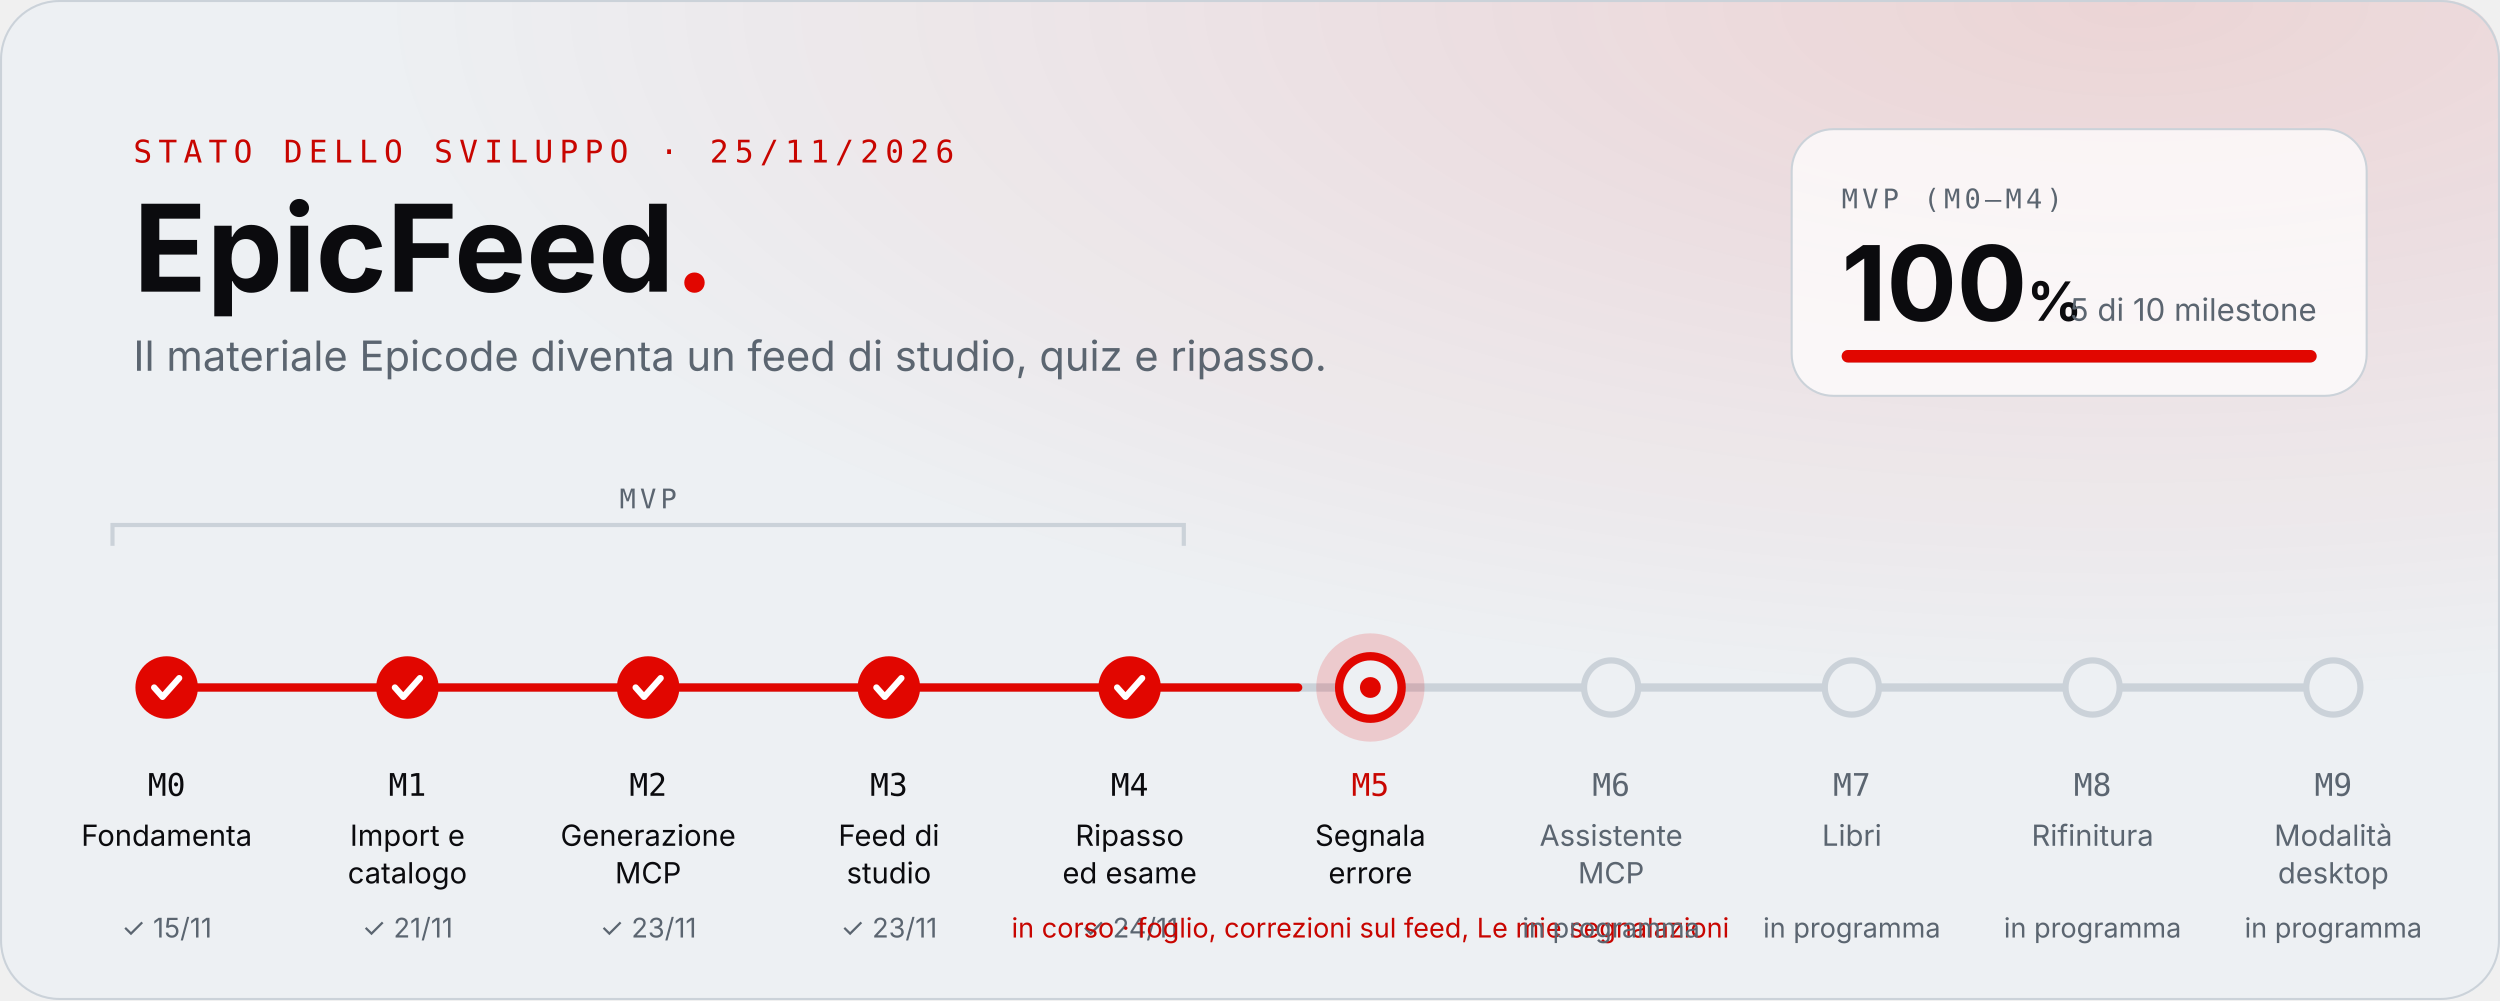
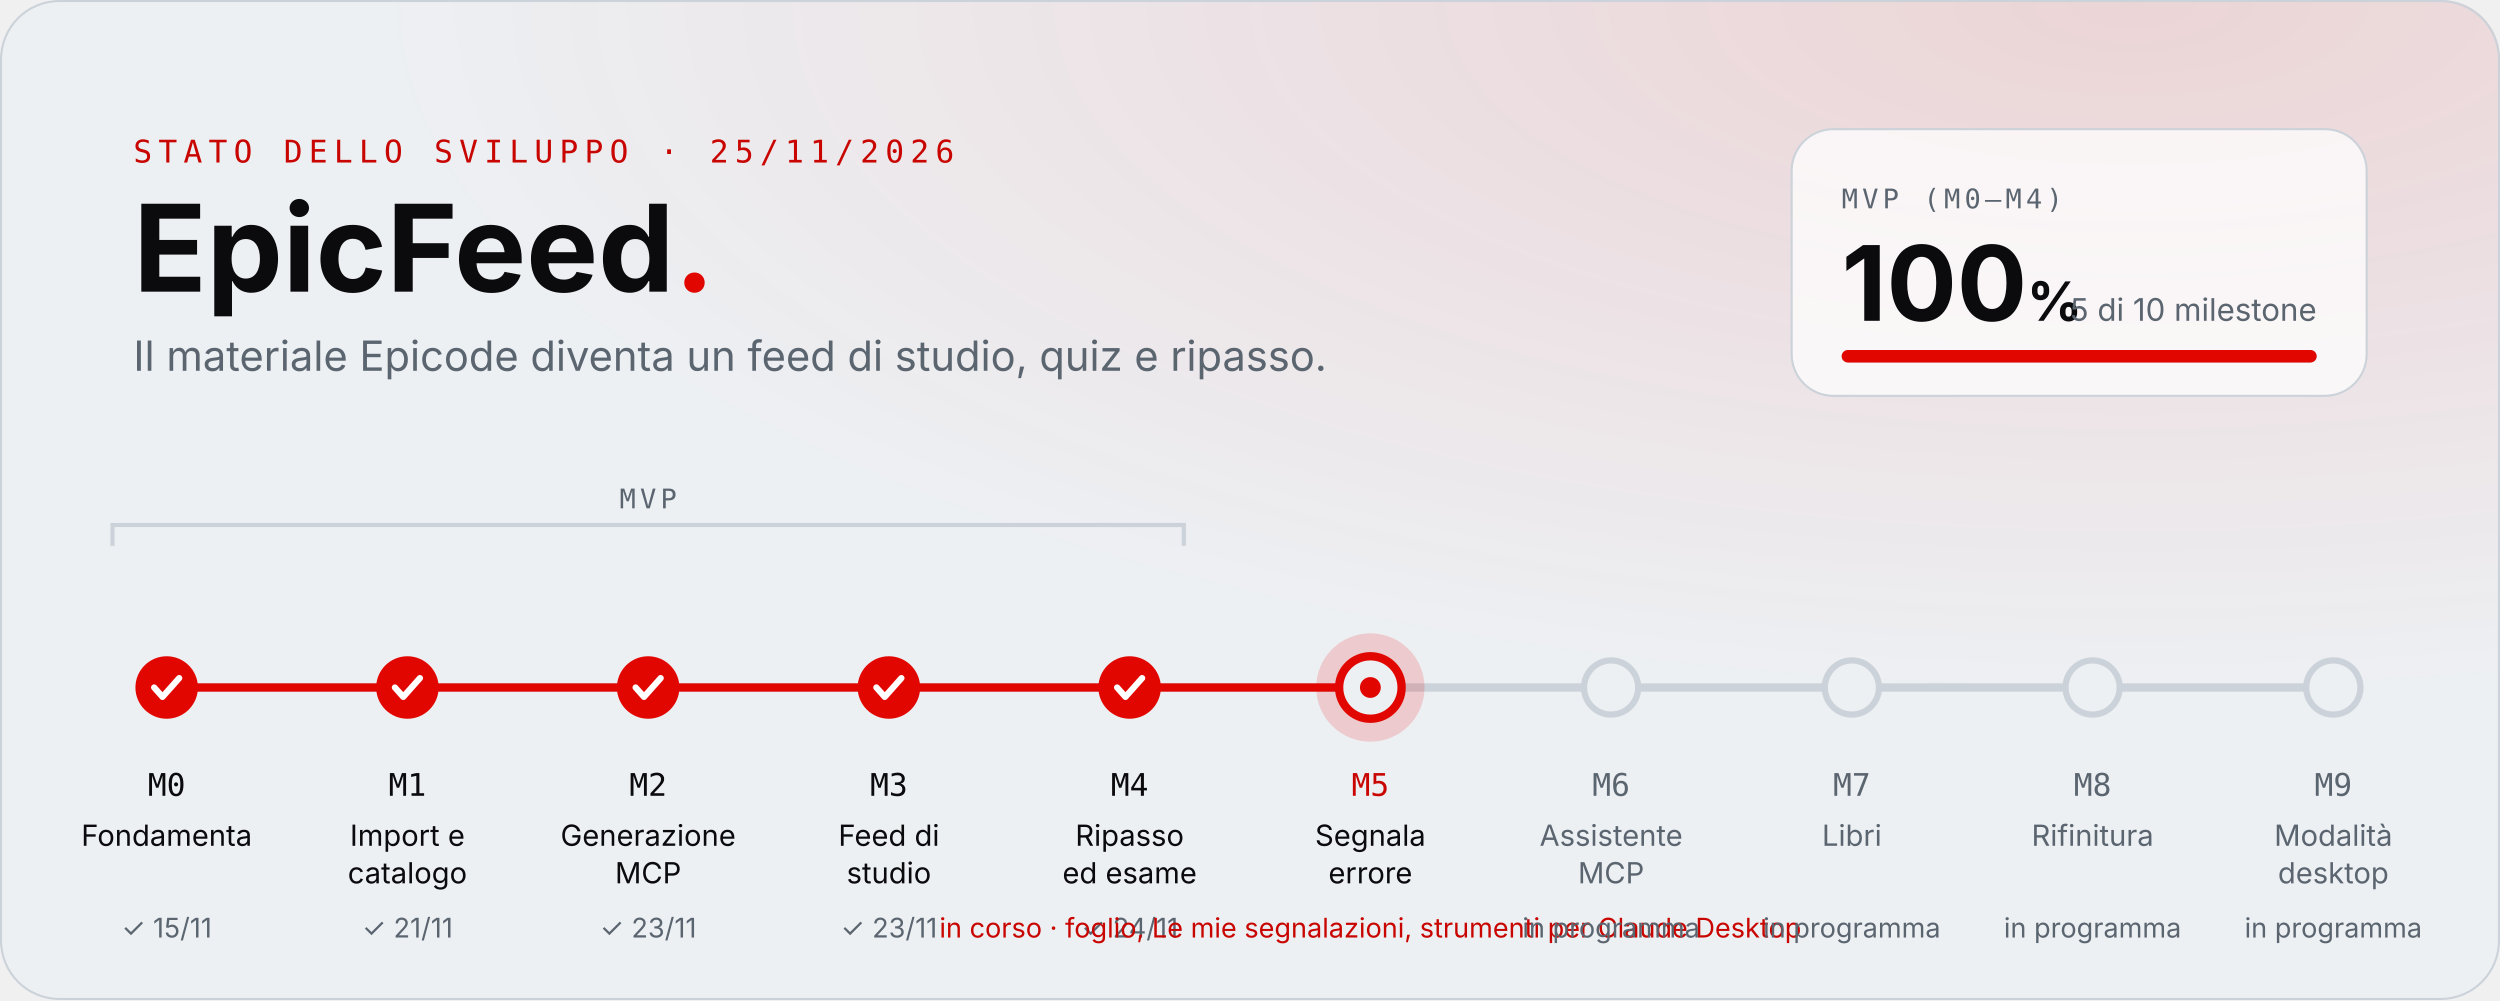
<svg xmlns="http://www.w3.org/2000/svg" width="1200" height="480" viewBox="0 0 1200 480" role="img" aria-label="Stato dello sviluppo di EpicFeed: MVP al 100%">
  <defs>
    <radialGradient id="glow" cx="85%" cy="0%" r="70%">
      <stop offset="0" stop-color="#E10600" stop-opacity="0.12" />
      <stop offset="1" stop-color="#E10600" stop-opacity="0" />
    </radialGradient>
  </defs>
  <rect width="1200" height="480" rx="28" fill="#EDF0F3" />
  <rect width="1200" height="480" rx="28" fill="url(#glow)" />
  <rect x="0.5" y="0.5" width="1199" height="479" rx="28" fill="none" stroke="#CBD2D9" />
  <text x="64" y="78" font-family="'JetBrains Mono', ui-monospace, Consolas, Menlo, monospace" font-size="15" letter-spacing="3" fill="#C80500">STATO DELLO SVILUPPO · 25/11/2026</text>
  <text x="64" y="140" font-family="'Space Grotesk', Inter, 'Segoe UI', system-ui, sans-serif" font-size="58" font-weight="700" fill="#0B0B0E">EpicFeed<tspan fill="#E10600">.</tspan>
  </text>
  <text x="64" y="178" font-family="Inter, 'Segoe UI', system-ui, -apple-system, sans-serif" font-size="20" fill="#5B6570">Il materiale Epicode diventa un feed di studio, quiz e ripasso.</text>
  <g transform="translate(860,62)">
    <rect width="276" height="128" rx="20" fill="#FFFFFF" fill-opacity="0.72" stroke="#CBD2D9" />
    <text x="24" y="38" font-family="'JetBrains Mono', ui-monospace, Consolas, Menlo, monospace" font-size="13" letter-spacing="2" fill="#5B6570">MVP (M0–M4)</text>
    <text x="24" y="92" font-family="'Space Grotesk', Inter, 'Segoe UI', system-ui, sans-serif" font-size="50" font-weight="700" fill="#0B0B0E">100<tspan font-size="26">%</tspan>
    </text>
    <text x="252" y="92" text-anchor="end" font-family="Inter, 'Segoe UI', system-ui, -apple-system, sans-serif" font-size="15" fill="#5B6570">5 di 10 milestone</text>
    <rect x="24" y="106" width="228" height="6" rx="3" fill="#CBD2D9" />
    <rect x="24" y="106" width="228" height="6" rx="3" fill="#E10600" />
  </g>
  <path d="M54 262 v-10 h514.222 v10" fill="none" stroke="#CBD2D9" stroke-width="2" />
  <text x="311.111" y="244" text-anchor="middle" font-family="'JetBrains Mono', ui-monospace, Consolas, Menlo, monospace" font-size="13" letter-spacing="2" fill="#5B6570">MVP</text>
  <line x1="80" y1="330" x2="1120" y2="330" stroke="#CBD2D9" stroke-width="4" stroke-linecap="round" />
-   <line x1="80" y1="330" x2="623.111" y2="330" stroke="#E10600" stroke-width="4" stroke-linecap="round" />
+   <line x1="80" y1="330" x2="646.222" y2="330" stroke="#E10600" stroke-width="4" stroke-linecap="round" />
  <circle cx="80" cy="330" r="15" fill="#E10600" />
  <path d="M74 330 l4 4.5 l8 -9" fill="none" stroke="#FFFFFF" stroke-width="3" stroke-linecap="round" stroke-linejoin="round" />
  <text x="80" y="382" text-anchor="middle" font-family="'JetBrains Mono', ui-monospace, Consolas, Menlo, monospace" font-size="15" font-weight="500" fill="#0B0B0E">M0</text>
  <text x="80" y="406" text-anchor="middle" font-family="Inter, 'Segoe UI', system-ui, -apple-system, sans-serif" font-size="14" fill="#0B0B0E">Fondamenta</text>
  <text x="80" y="450" text-anchor="middle" font-family="Inter, 'Segoe UI', system-ui, -apple-system, sans-serif" font-size="13" fill="#5B6570">✓ 15/11</text>
  <circle cx="195.556" cy="330" r="15" fill="#E10600" />
  <path d="M189.556 330 l4 4.5 l8 -9" fill="none" stroke="#FFFFFF" stroke-width="3" stroke-linecap="round" stroke-linejoin="round" />
  <text x="195.556" y="382" text-anchor="middle" font-family="'JetBrains Mono', ui-monospace, Consolas, Menlo, monospace" font-size="15" font-weight="500" fill="#0B0B0E">M1</text>
  <text x="195.556" y="406" text-anchor="middle" font-family="Inter, 'Segoe UI', system-ui, -apple-system, sans-serif" font-size="14" fill="#0B0B0E">Import e</text>
  <text x="195.556" y="424" text-anchor="middle" font-family="Inter, 'Segoe UI', system-ui, -apple-system, sans-serif" font-size="14" fill="#0B0B0E">catalogo</text>
  <text x="195.556" y="450" text-anchor="middle" font-family="Inter, 'Segoe UI', system-ui, -apple-system, sans-serif" font-size="13" fill="#5B6570">✓ 21/11</text>
  <circle cx="311.111" cy="330" r="15" fill="#E10600" />
  <path d="M305.111 330 l4 4.5 l8 -9" fill="none" stroke="#FFFFFF" stroke-width="3" stroke-linecap="round" stroke-linejoin="round" />
  <text x="311.111" y="382" text-anchor="middle" font-family="'JetBrains Mono', ui-monospace, Consolas, Menlo, monospace" font-size="15" font-weight="500" fill="#0B0B0E">M2</text>
  <text x="311.111" y="406" text-anchor="middle" font-family="Inter, 'Segoe UI', system-ui, -apple-system, sans-serif" font-size="14" fill="#0B0B0E">Generazione</text>
  <text x="311.111" y="424" text-anchor="middle" font-family="Inter, 'Segoe UI', system-ui, -apple-system, sans-serif" font-size="14" fill="#0B0B0E">MCP</text>
  <text x="311.111" y="450" text-anchor="middle" font-family="Inter, 'Segoe UI', system-ui, -apple-system, sans-serif" font-size="13" fill="#5B6570">✓ 23/11</text>
  <circle cx="426.667" cy="330" r="15" fill="#E10600" />
  <path d="M420.667 330 l4 4.5 l8 -9" fill="none" stroke="#FFFFFF" stroke-width="3" stroke-linecap="round" stroke-linejoin="round" />
  <text x="426.667" y="382" text-anchor="middle" font-family="'JetBrains Mono', ui-monospace, Consolas, Menlo, monospace" font-size="15" font-weight="500" fill="#0B0B0E">M3</text>
  <text x="426.667" y="406" text-anchor="middle" font-family="Inter, 'Segoe UI', system-ui, -apple-system, sans-serif" font-size="14" fill="#0B0B0E">Feed di</text>
  <text x="426.667" y="424" text-anchor="middle" font-family="Inter, 'Segoe UI', system-ui, -apple-system, sans-serif" font-size="14" fill="#0B0B0E">studio</text>
  <text x="426.667" y="450" text-anchor="middle" font-family="Inter, 'Segoe UI', system-ui, -apple-system, sans-serif" font-size="13" fill="#5B6570">✓ 23/11</text>
  <circle cx="542.222" cy="330" r="15" fill="#E10600" />
  <path d="M536.222 330 l4 4.5 l8 -9" fill="none" stroke="#FFFFFF" stroke-width="3" stroke-linecap="round" stroke-linejoin="round" />
  <text x="542.222" y="382" text-anchor="middle" font-family="'JetBrains Mono', ui-monospace, Consolas, Menlo, monospace" font-size="15" font-weight="500" fill="#0B0B0E">M4</text>
  <text x="542.222" y="406" text-anchor="middle" font-family="Inter, 'Segoe UI', system-ui, -apple-system, sans-serif" font-size="14" fill="#0B0B0E">Ripasso</text>
  <text x="542.222" y="424" text-anchor="middle" font-family="Inter, 'Segoe UI', system-ui, -apple-system, sans-serif" font-size="14" fill="#0B0B0E">ed esame</text>
  <text x="542.222" y="450" text-anchor="middle" font-family="Inter, 'Segoe UI', system-ui, -apple-system, sans-serif" font-size="13" fill="#5B6570">✓ 24/11</text>
  <circle cx="657.778" cy="330" r="26" fill="#E10600" fill-opacity="0.16" />
  <circle cx="657.778" cy="330" r="15" fill="#EDF0F3" stroke="#E10600" stroke-width="4" />
  <circle cx="657.778" cy="330" r="5" fill="#E10600" />
  <text x="657.778" y="382" text-anchor="middle" font-family="'JetBrains Mono', ui-monospace, Consolas, Menlo, monospace" font-size="15" font-weight="500" fill="#C80500">M5</text>
  <text x="657.778" y="406" text-anchor="middle" font-family="Inter, 'Segoe UI', system-ui, -apple-system, sans-serif" font-size="14" fill="#0B0B0E">Segnala</text>
  <text x="657.778" y="424" text-anchor="middle" font-family="Inter, 'Segoe UI', system-ui, -apple-system, sans-serif" font-size="14" fill="#0B0B0E">errore</text>
-   <text x="657.778" y="450" text-anchor="middle" font-family="Inter, 'Segoe UI', system-ui, -apple-system, sans-serif" font-size="13" fill="#C80500">in corso · foglio, correzioni sul feed, Le mie segnalazioni</text>
+   <text x="657.778" y="450" text-anchor="middle" font-family="Inter, 'Segoe UI', system-ui, -apple-system, sans-serif" font-size="13" fill="#C80500">in corso · foglio, Le mie segnalazioni, strumenti per Claude Desktop</text>
  <circle cx="773.333" cy="330" r="13" fill="#EDF0F3" stroke="#CBD2D9" stroke-width="3" />
  <text x="773.333" y="382" text-anchor="middle" font-family="'JetBrains Mono', ui-monospace, Consolas, Menlo, monospace" font-size="15" font-weight="500" fill="#5B6570">M6</text>
  <text x="773.333" y="406" text-anchor="middle" font-family="Inter, 'Segoe UI', system-ui, -apple-system, sans-serif" font-size="14" fill="#5B6570">Assistente</text>
  <text x="773.333" y="424" text-anchor="middle" font-family="Inter, 'Segoe UI', system-ui, -apple-system, sans-serif" font-size="14" fill="#5B6570">MCP</text>
  <text x="773.333" y="450" text-anchor="middle" font-family="Inter, 'Segoe UI', system-ui, -apple-system, sans-serif" font-size="13" fill="#5B6570">in programma</text>
  <circle cx="888.889" cy="330" r="13" fill="#EDF0F3" stroke="#CBD2D9" stroke-width="3" />
  <text x="888.889" y="382" text-anchor="middle" font-family="'JetBrains Mono', ui-monospace, Consolas, Menlo, monospace" font-size="15" font-weight="500" fill="#5B6570">M7</text>
  <text x="888.889" y="406" text-anchor="middle" font-family="Inter, 'Segoe UI', system-ui, -apple-system, sans-serif" font-size="14" fill="#5B6570">Libri</text>
  <text x="888.889" y="450" text-anchor="middle" font-family="Inter, 'Segoe UI', system-ui, -apple-system, sans-serif" font-size="13" fill="#5B6570">in programma</text>
  <circle cx="1004.444" cy="330" r="13" fill="#EDF0F3" stroke="#CBD2D9" stroke-width="3" />
  <text x="1004.444" y="382" text-anchor="middle" font-family="'JetBrains Mono', ui-monospace, Consolas, Menlo, monospace" font-size="15" font-weight="500" fill="#5B6570">M8</text>
  <text x="1004.444" y="406" text-anchor="middle" font-family="Inter, 'Segoe UI', system-ui, -apple-system, sans-serif" font-size="14" fill="#5B6570">Rifinitura</text>
  <text x="1004.444" y="450" text-anchor="middle" font-family="Inter, 'Segoe UI', system-ui, -apple-system, sans-serif" font-size="13" fill="#5B6570">in programma</text>
  <circle cx="1120" cy="330" r="13" fill="#EDF0F3" stroke="#CBD2D9" stroke-width="3" />
  <text x="1120" y="382" text-anchor="middle" font-family="'JetBrains Mono', ui-monospace, Consolas, Menlo, monospace" font-size="15" font-weight="500" fill="#5B6570">M9</text>
  <text x="1120" y="406" text-anchor="middle" font-family="Inter, 'Segoe UI', system-ui, -apple-system, sans-serif" font-size="14" fill="#5B6570">Modalità</text>
  <text x="1120" y="424" text-anchor="middle" font-family="Inter, 'Segoe UI', system-ui, -apple-system, sans-serif" font-size="14" fill="#5B6570">desktop</text>
  <text x="1120" y="450" text-anchor="middle" font-family="Inter, 'Segoe UI', system-ui, -apple-system, sans-serif" font-size="13" fill="#5B6570">in programma</text>
</svg>
